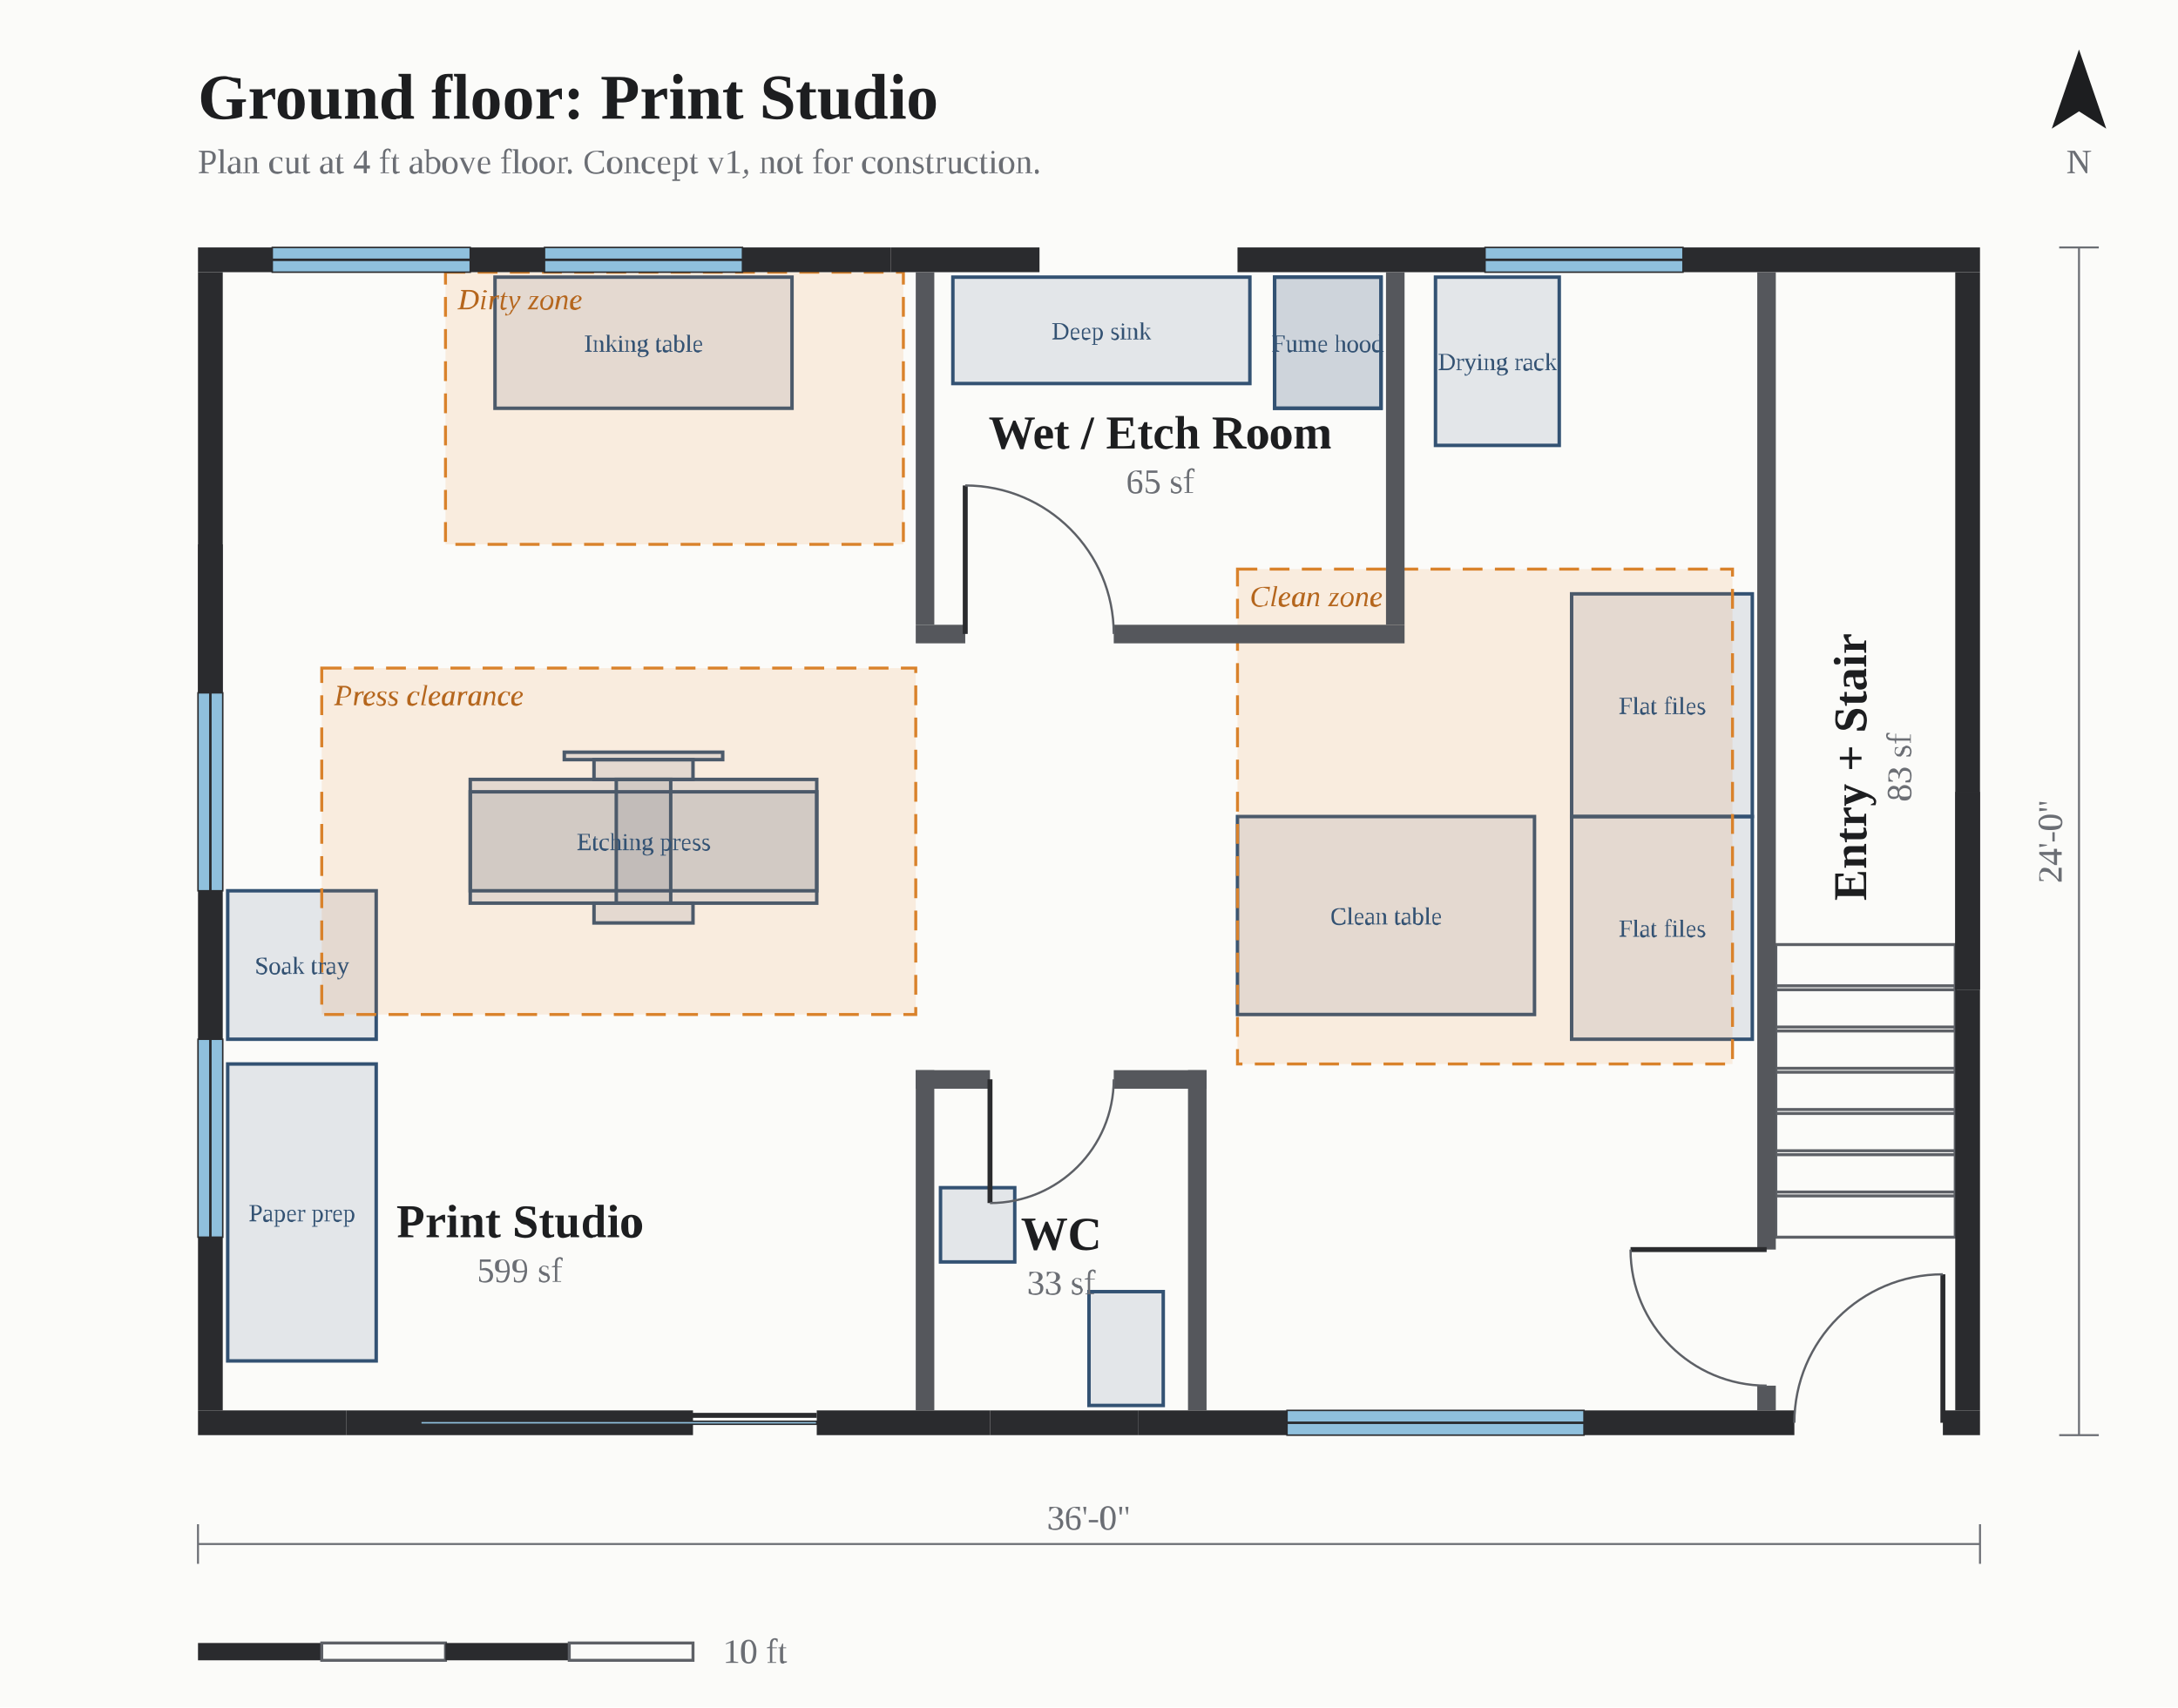
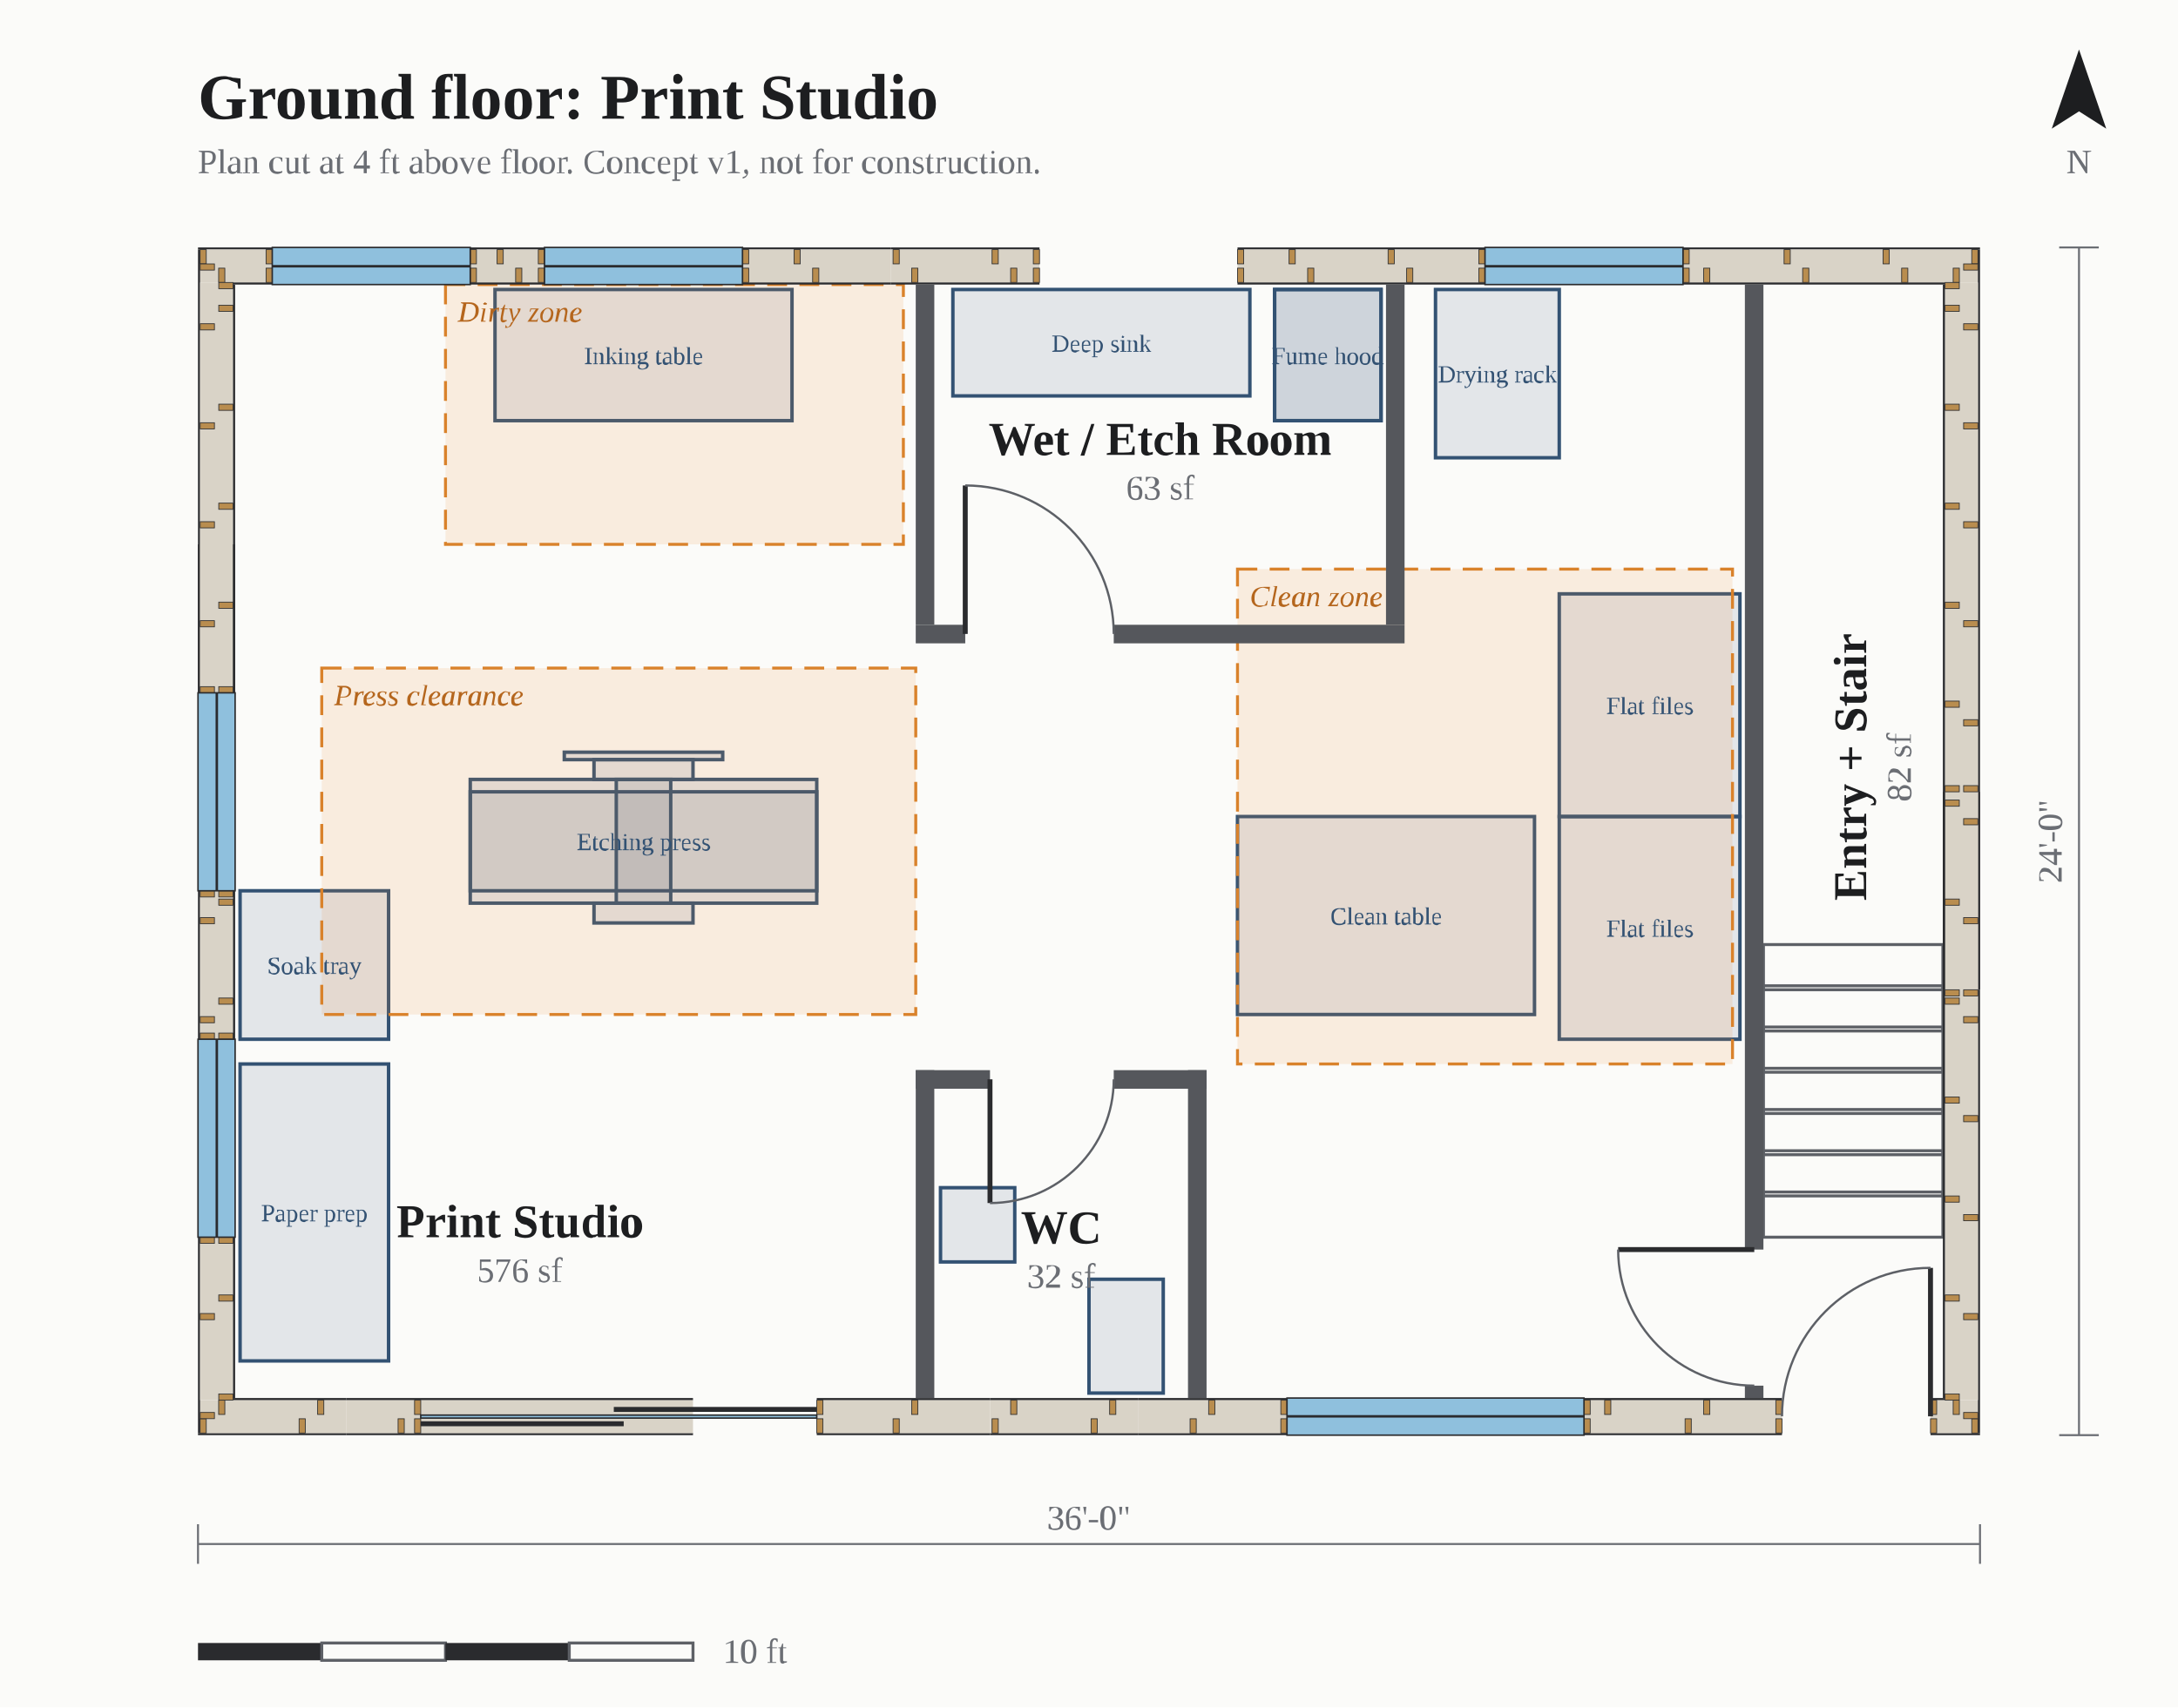
<svg xmlns="http://www.w3.org/2000/svg" class="plan" viewBox="0 0 44.00 34.50" role="img" aria-label="Ground floor: Print Studio">
  <style>
.plan { font-family: var(--plan-font, 'IBM Plex Sans', Helvetica, Arial, sans-serif); }
.cut { fill: var(--plan-cut, #2a2b2e); stroke: none; }
+ .insul { fill: var(--plan-insul, #d9d3c7); stroke: none; }
+ .stud { fill: var(--plan-stud, #b98d4f); stroke: var(--plan-cut, #2a2b2e); stroke-width: .015; }
.cut-int { fill: var(--plan-cut-int, #55575c); stroke: none; }
.glass { fill: var(--plan-glass, #8fc0dd); stroke: var(--plan-cut, #2a2b2e); stroke-width: .03; }
.below { fill: none; stroke: var(--plan-line, #5d6066); stroke-width: .06; }
.equip { fill: var(--plan-equip, rgba(51,82,115,.12)); stroke: var(--plan-equip-line, #335273); stroke-width: .07; }
.zone { fill: var(--plan-zone, rgba(232,140,51,.14)); stroke: var(--plan-zone-line, #d9822b); stroke-width: .06; stroke-dasharray: .4 .25; }
.mullion { stroke: var(--plan-cut, #2a2b2e); stroke-width: .05; }
.swing { fill: none; stroke: var(--plan-line, #5d6066); stroke-width: .045; }
.leaf { stroke: var(--plan-cut, #2a2b2e); stroke-width: .1; }
.room { fill: var(--plan-text, #1d1e20); font-size: .95px; font-weight: 600; text-anchor: middle; }
.area { fill: var(--plan-muted, #6b6e74); font-size: .7px; text-anchor: middle; }
.zlabel { fill: var(--plan-zone-line, #b5661d); font-size: .6px; font-style: italic; }
.elabel { fill: var(--plan-equip-line, #335273); font-size: .5px; text-anchor: middle; }
.dim { stroke: var(--plan-muted, #6b6e74); stroke-width: .04; fill: none; }
.dimt { fill: var(--plan-muted, #6b6e74); font-size: .7px; text-anchor: middle; }
.title { fill: var(--plan-text, #1d1e20); font-size: 1.3px; font-weight: 600; }
.sub { fill: var(--plan-muted, #6b6e74); font-size: .7px; }
.north { fill: var(--plan-text, #1d1e20); }
</style>
  <rect x="0" y="0" width="44.0" height="34.5" fill="#fbfbf9" />
-   <rect class="below" x="35.875" y="24.087" width="3.625" height="0.913" />
-   <rect class="below" x="35.875" y="23.253" width="3.625" height="0.913" />
-   <rect class="below" x="35.875" y="22.420" width="3.625" height="0.913" />
-   <rect class="below" x="35.875" y="21.587" width="3.625" height="0.913" />
-   <rect class="below" x="35.875" y="20.753" width="3.625" height="0.913" />
-   <rect class="below" x="35.875" y="19.920" width="3.625" height="0.913" />
-   <rect class="below" x="35.875" y="19.087" width="3.625" height="0.913" />
+   <rect class="below" x="35.625" y="24.087" width="3.625" height="0.913" />
+   <rect class="below" x="35.625" y="23.253" width="3.625" height="0.913" />
+   <rect class="below" x="35.625" y="22.420" width="3.625" height="0.913" />
+   <rect class="below" x="35.625" y="21.587" width="3.625" height="0.913" />
+   <rect class="below" x="35.625" y="20.753" width="3.625" height="0.913" />
+   <rect class="below" x="35.625" y="19.920" width="3.625" height="0.913" />
+   <rect class="below" x="35.625" y="19.087" width="3.625" height="0.913" />
  <rect class="equip" x="9.500" y="16.000" width="7.000" height="2.000" />
  <rect class="equip" x="9.500" y="15.750" width="7.000" height="2.500" />
  <rect class="equip" x="12.000" y="18.250" width="2.000" height="0.400" />
  <rect class="equip" x="12.000" y="15.350" width="2.000" height="0.400" />
  <rect class="equip" x="12.450" y="15.750" width="1.100" height="2.500" />
  <rect class="equip" x="11.400" y="15.200" width="3.200" height="0.150" />
-   <rect class="equip" x="10.000" y="5.600" width="6.000" height="2.650" />
-   <rect class="equip" x="4.600" y="21.500" width="3.000" height="6.000" />
-   <rect class="equip" x="4.600" y="18.000" width="3.000" height="3.000" />
-   <rect class="equip" x="19.250" y="5.600" width="6.000" height="2.150" />
-   <rect class="equip" x="25.750" y="5.600" width="2.150" height="2.650" />
-   <rect class="equip" x="25.750" y="5.600" width="2.150" height="2.650" />
-   <rect class="equip" x="29.000" y="5.600" width="2.500" height="3.400" />
-   <rect class="equip" x="31.750" y="16.500" width="3.650" height="4.500" />
-   <rect class="equip" x="31.750" y="12.000" width="3.650" height="4.500" />
+   <rect class="equip" x="10.000" y="5.850" width="6.000" height="2.650" />
+   <rect class="equip" x="4.850" y="21.500" width="3.000" height="6.000" />
+   <rect class="equip" x="4.850" y="18.000" width="3.000" height="3.000" />
+   <rect class="equip" x="19.250" y="5.850" width="6.000" height="2.150" />
+   <rect class="equip" x="25.750" y="5.850" width="2.150" height="2.650" />
+   <rect class="equip" x="25.750" y="5.850" width="2.150" height="2.650" />
+   <rect class="equip" x="29.000" y="5.850" width="2.500" height="3.400" />
+   <rect class="equip" x="31.500" y="16.500" width="3.650" height="4.500" />
+   <rect class="equip" x="31.500" y="12.000" width="3.650" height="4.500" />
  <rect class="equip" x="25.000" y="16.500" width="6.000" height="4.000" />
-   <rect class="equip" x="22.000" y="26.100" width="1.500" height="2.300" />
+   <rect class="equip" x="22.000" y="25.850" width="1.500" height="2.300" />
  <rect class="equip" x="19.000" y="24.000" width="1.500" height="1.500" />
  <rect class="zone" x="6.500" y="13.500" width="12.000" height="7.000" />
  <rect class="zone" x="25.000" y="11.500" width="10.000" height="10.000" />
-   <rect class="zone" x="9.000" y="5.500" width="9.250" height="5.500" />
-   <rect class="cut" x="4.000" y="28.500" width="3.000" height="0.500" />
-   <rect class="cut" x="7.000" y="28.500" width="7.000" height="0.500" />
-   <rect class="cut" x="16.500" y="28.500" width="3.500" height="0.500" />
-   <rect class="cut" x="20.000" y="28.500" width="3.000" height="0.500" />
-   <rect class="cut" x="23.000" y="28.500" width="3.000" height="0.500" />
-   <rect class="cut" x="28.000" y="28.500" width="5.000" height="0.500" />
-   <rect class="cut" x="33.000" y="28.500" width="3.250" height="0.500" />
-   <rect class="cut" x="39.250" y="28.500" width="0.750" height="0.500" />
-   <rect class="cut" x="4.000" y="5.000" width="1.500" height="0.500" />
-   <rect class="cut" x="6.000" y="5.000" width="5.000" height="0.500" />
-   <rect class="cut" x="14.000" y="5.000" width="4.000" height="0.500" />
-   <rect class="cut" x="18.000" y="5.000" width="3.000" height="0.500" />
-   <rect class="cut" x="25.000" y="5.000" width="6.000" height="0.500" />
-   <rect class="cut" x="34.000" y="5.000" width="6.000" height="0.500" />
-   <rect class="cut" x="4.000" y="25.000" width="0.500" height="3.500" />
-   <rect class="cut" x="4.000" y="11.000" width="0.500" height="12.000" />
-   <rect class="cut" x="4.000" y="5.500" width="0.500" height="8.500" />
-   <rect class="cut" x="39.500" y="20.000" width="0.500" height="8.500" />
-   <rect class="cut" x="39.500" y="16.000" width="0.500" height="4.000" />
-   <rect class="cut" x="39.500" y="16.000" width="0.500" height="4.000" />
-   <rect class="cut" x="39.500" y="5.500" width="0.500" height="10.500" />
-   <rect class="cut-int" x="35.500" y="28.000" width="0.375" height="0.500" />
-   <rect class="cut-int" x="35.500" y="5.500" width="0.375" height="19.750" />
-   <rect class="cut-int" x="18.500" y="21.625" width="0.375" height="6.875" />
-   <rect class="cut-int" x="24.000" y="21.625" width="0.375" height="6.875" />
+   <rect class="zone" x="9.000" y="5.750" width="9.250" height="5.250" />
+   <rect class="cut" x="4.000" y="28.958" width="3.000" height="0.042" />
+   <rect class="cut" x="7.000" y="28.958" width="7.000" height="0.042" />
+   <rect class="cut" x="16.500" y="28.958" width="3.500" height="0.042" />
+   <rect class="cut" x="20.000" y="28.958" width="3.000" height="0.042" />
+   <rect class="cut" x="23.000" y="28.958" width="3.000" height="0.042" />
+   <rect class="cut" x="28.000" y="28.958" width="5.000" height="0.042" />
+   <rect class="cut" x="33.000" y="28.958" width="3.000" height="0.042" />
+   <rect class="cut" x="39.000" y="28.958" width="1.000" height="0.042" />
+   <rect class="insul" x="4.042" y="28.292" width="2.958" height="0.667" />
+   <rect class="insul" x="7.000" y="28.292" width="7.000" height="0.667" />
+   <rect class="insul" x="16.500" y="28.292" width="3.500" height="0.667" />
+   <rect class="insul" x="20.000" y="28.292" width="3.000" height="0.667" />
+   <rect class="insul" x="23.000" y="28.292" width="3.000" height="0.667" />
+   <rect class="insul" x="28.000" y="28.292" width="5.000" height="0.667" />
+   <rect class="insul" x="33.000" y="28.292" width="3.000" height="0.667" />
+   <rect class="insul" x="39.000" y="28.292" width="0.958" height="0.667" />
+   <rect class="cut" x="4.708" y="28.250" width="2.292" height="0.042" />
+   <rect class="cut" x="7.000" y="28.250" width="7.000" height="0.042" />
+   <rect class="cut" x="16.500" y="28.250" width="3.500" height="0.042" />
+   <rect class="cut" x="20.000" y="28.250" width="3.000" height="0.042" />
+   <rect class="cut" x="23.000" y="28.250" width="3.000" height="0.042" />
+   <rect class="cut" x="28.000" y="28.250" width="5.000" height="0.042" />
+   <rect class="cut" x="33.000" y="28.250" width="3.000" height="0.042" />
+   <rect class="cut" x="39.000" y="28.250" width="0.292" height="0.042" />
+   <rect class="stud" x="4.042" y="28.669" width="0.125" height="0.288" />
+   <rect class="stud" x="6.042" y="28.669" width="0.125" height="0.288" />
+   <rect class="stud" x="8.042" y="28.669" width="0.125" height="0.288" />
+   <rect class="stud" x="18.042" y="28.669" width="0.125" height="0.288" />
+   <rect class="stud" x="20.042" y="28.669" width="0.125" height="0.288" />
+   <rect class="stud" x="22.042" y="28.669" width="0.125" height="0.288" />
+   <rect class="stud" x="24.042" y="28.669" width="0.125" height="0.288" />
+   <rect class="stud" x="34.042" y="28.669" width="0.125" height="0.288" />
+   <rect class="stud" x="39.833" y="28.669" width="0.125" height="0.288" />
+   <rect class="stud" x="8.375" y="28.669" width="0.125" height="0.288" />
+   <rect class="stud" x="16.500" y="28.669" width="0.125" height="0.288" />
+   <rect class="stud" x="25.875" y="28.669" width="0.125" height="0.288" />
+   <rect class="stud" x="32.000" y="28.669" width="0.125" height="0.288" />
+   <rect class="stud" x="35.875" y="28.669" width="0.125" height="0.288" />
+   <rect class="stud" x="39.000" y="28.669" width="0.125" height="0.288" />
+   <rect class="stud" x="4.417" y="28.294" width="0.125" height="0.288" />
+   <rect class="stud" x="6.417" y="28.294" width="0.125" height="0.288" />
+   <rect class="stud" x="18.417" y="28.294" width="0.125" height="0.288" />
+   <rect class="stud" x="20.417" y="28.294" width="0.125" height="0.288" />
+   <rect class="stud" x="22.417" y="28.294" width="0.125" height="0.288" />
+   <rect class="stud" x="24.417" y="28.294" width="0.125" height="0.288" />
+   <rect class="stud" x="32.417" y="28.294" width="0.125" height="0.288" />
+   <rect class="stud" x="34.417" y="28.294" width="0.125" height="0.288" />
+   <rect class="stud" x="39.458" y="28.294" width="0.125" height="0.288" />
+   <rect class="stud" x="8.375" y="28.294" width="0.125" height="0.288" />
+   <rect class="stud" x="16.500" y="28.294" width="0.125" height="0.288" />
+   <rect class="stud" x="25.875" y="28.294" width="0.125" height="0.288" />
+   <rect class="stud" x="32.000" y="28.294" width="0.125" height="0.288" />
+   <rect class="stud" x="35.875" y="28.294" width="0.125" height="0.288" />
+   <rect class="stud" x="39.000" y="28.294" width="0.125" height="0.288" />
+   <rect class="cut" x="4.000" y="5.000" width="1.500" height="0.042" />
+   <rect class="cut" x="6.000" y="5.000" width="5.000" height="0.042" />
+   <rect class="cut" x="14.000" y="5.000" width="4.000" height="0.042" />
+   <rect class="cut" x="18.000" y="5.000" width="3.000" height="0.042" />
+   <rect class="cut" x="25.000" y="5.000" width="6.000" height="0.042" />
+   <rect class="cut" x="34.000" y="5.000" width="6.000" height="0.042" />
+   <rect class="insul" x="4.042" y="5.042" width="1.458" height="0.667" />
+   <rect class="insul" x="6.000" y="5.042" width="5.000" height="0.667" />
+   <rect class="insul" x="14.000" y="5.042" width="4.000" height="0.667" />
+   <rect class="insul" x="18.000" y="5.042" width="3.000" height="0.667" />
+   <rect class="insul" x="25.000" y="5.042" width="6.000" height="0.667" />
+   <rect class="insul" x="34.000" y="5.042" width="5.958" height="0.667" />
+   <rect class="cut" x="4.708" y="5.708" width="0.792" height="0.042" />
+   <rect class="cut" x="6.000" y="5.708" width="5.000" height="0.042" />
+   <rect class="cut" x="14.000" y="5.708" width="4.000" height="0.042" />
+   <rect class="cut" x="18.000" y="5.708" width="3.000" height="0.042" />
+   <rect class="cut" x="25.000" y="5.708" width="6.000" height="0.042" />
+   <rect class="cut" x="34.000" y="5.708" width="5.292" height="0.042" />
+   <rect class="stud" x="4.042" y="5.044" width="0.125" height="0.288" />
+   <rect class="stud" x="10.042" y="5.044" width="0.125" height="0.288" />
+   <rect class="stud" x="16.042" y="5.044" width="0.125" height="0.288" />
+   <rect class="stud" x="18.042" y="5.044" width="0.125" height="0.288" />
+   <rect class="stud" x="20.042" y="5.044" width="0.125" height="0.288" />
+   <rect class="stud" x="26.042" y="5.044" width="0.125" height="0.288" />
+   <rect class="stud" x="28.042" y="5.044" width="0.125" height="0.288" />
+   <rect class="stud" x="36.042" y="5.044" width="0.125" height="0.288" />
+   <rect class="stud" x="38.042" y="5.044" width="0.125" height="0.288" />
+   <rect class="stud" x="39.833" y="5.044" width="0.125" height="0.288" />
+   <rect class="stud" x="5.375" y="5.044" width="0.125" height="0.288" />
+   <rect class="stud" x="9.500" y="5.044" width="0.125" height="0.288" />
+   <rect class="stud" x="10.875" y="5.044" width="0.125" height="0.288" />
+   <rect class="stud" x="15.000" y="5.044" width="0.125" height="0.288" />
+   <rect class="stud" x="20.875" y="5.044" width="0.125" height="0.288" />
+   <rect class="stud" x="25.000" y="5.044" width="0.125" height="0.288" />
+   <rect class="stud" x="29.875" y="5.044" width="0.125" height="0.288" />
+   <rect class="stud" x="34.000" y="5.044" width="0.125" height="0.288" />
+   <rect class="stud" x="4.417" y="5.419" width="0.125" height="0.288" />
+   <rect class="stud" x="10.417" y="5.419" width="0.125" height="0.288" />
+   <rect class="stud" x="16.417" y="5.419" width="0.125" height="0.288" />
+   <rect class="stud" x="18.417" y="5.419" width="0.125" height="0.288" />
+   <rect class="stud" x="20.417" y="5.419" width="0.125" height="0.288" />
+   <rect class="stud" x="26.417" y="5.419" width="0.125" height="0.288" />
+   <rect class="stud" x="28.417" y="5.419" width="0.125" height="0.288" />
+   <rect class="stud" x="34.417" y="5.419" width="0.125" height="0.288" />
+   <rect class="stud" x="36.417" y="5.419" width="0.125" height="0.288" />
+   <rect class="stud" x="38.417" y="5.419" width="0.125" height="0.288" />
+   <rect class="stud" x="39.458" y="5.419" width="0.125" height="0.288" />
+   <rect class="stud" x="5.375" y="5.419" width="0.125" height="0.288" />
+   <rect class="stud" x="9.500" y="5.419" width="0.125" height="0.288" />
+   <rect class="stud" x="10.875" y="5.419" width="0.125" height="0.288" />
+   <rect class="stud" x="15.000" y="5.419" width="0.125" height="0.288" />
+   <rect class="stud" x="20.875" y="5.419" width="0.125" height="0.288" />
+   <rect class="stud" x="25.000" y="5.419" width="0.125" height="0.288" />
+   <rect class="stud" x="29.875" y="5.419" width="0.125" height="0.288" />
+   <rect class="stud" x="34.000" y="5.419" width="0.125" height="0.288" />
+   <rect class="cut" x="4.000" y="25.000" width="0.042" height="3.958" />
+   <rect class="cut" x="4.000" y="11.000" width="0.042" height="12.000" />
+   <rect class="cut" x="4.000" y="5.042" width="0.042" height="8.958" />
+   <rect class="insul" x="4.042" y="25.000" width="0.667" height="3.292" />
+   <rect class="insul" x="4.042" y="11.000" width="0.667" height="12.000" />
+   <rect class="insul" x="4.042" y="5.708" width="0.667" height="8.292" />
+   <rect class="cut" x="4.708" y="25.000" width="0.042" height="3.250" />
+   <rect class="cut" x="4.708" y="11.000" width="0.042" height="12.000" />
+   <rect class="cut" x="4.708" y="5.750" width="0.042" height="8.250" />
+   <rect class="stud" x="4.044" y="28.542" width="0.288" height="0.125" />
+   <rect class="stud" x="4.044" y="26.542" width="0.288" height="0.125" />
+   <rect class="stud" x="4.044" y="20.542" width="0.288" height="0.125" />
+   <rect class="stud" x="4.044" y="18.542" width="0.288" height="0.125" />
+   <rect class="stud" x="4.044" y="12.542" width="0.288" height="0.125" />
+   <rect class="stud" x="4.044" y="10.542" width="0.288" height="0.125" />
+   <rect class="stud" x="4.044" y="8.542" width="0.288" height="0.125" />
+   <rect class="stud" x="4.044" y="6.542" width="0.288" height="0.125" />
+   <rect class="stud" x="4.044" y="5.333" width="0.288" height="0.125" />
+   <rect class="stud" x="4.044" y="25.000" width="0.288" height="0.125" />
+   <rect class="stud" x="4.044" y="20.875" width="0.288" height="0.125" />
+   <rect class="stud" x="4.044" y="18.000" width="0.288" height="0.125" />
+   <rect class="stud" x="4.044" y="13.875" width="0.288" height="0.125" />
+   <rect class="stud" x="4.419" y="28.167" width="0.288" height="0.125" />
+   <rect class="stud" x="4.419" y="26.167" width="0.288" height="0.125" />
+   <rect class="stud" x="4.419" y="20.167" width="0.288" height="0.125" />
+   <rect class="stud" x="4.419" y="18.167" width="0.288" height="0.125" />
+   <rect class="stud" x="4.419" y="12.167" width="0.288" height="0.125" />
+   <rect class="stud" x="4.419" y="10.167" width="0.288" height="0.125" />
+   <rect class="stud" x="4.419" y="8.167" width="0.288" height="0.125" />
+   <rect class="stud" x="4.419" y="6.167" width="0.288" height="0.125" />
+   <rect class="stud" x="4.419" y="5.708" width="0.288" height="0.125" />
+   <rect class="stud" x="4.419" y="25.000" width="0.288" height="0.125" />
+   <rect class="stud" x="4.419" y="20.875" width="0.288" height="0.125" />
+   <rect class="stud" x="4.419" y="18.000" width="0.288" height="0.125" />
+   <rect class="stud" x="4.419" y="13.875" width="0.288" height="0.125" />
+   <rect class="cut" x="39.958" y="20.000" width="0.042" height="8.958" />
+   <rect class="cut" x="39.958" y="16.000" width="0.042" height="4.000" />
+   <rect class="cut" x="39.958" y="16.000" width="0.042" height="4.000" />
+   <rect class="cut" x="39.958" y="5.042" width="0.042" height="10.958" />
+   <rect class="insul" x="39.292" y="20.000" width="0.667" height="8.292" />
+   <rect class="insul" x="39.292" y="16.000" width="0.667" height="4.000" />
+   <rect class="insul" x="39.292" y="16.000" width="0.667" height="4.000" />
+   <rect class="insul" x="39.292" y="5.708" width="0.667" height="10.292" />
+   <rect class="cut" x="39.250" y="20.000" width="0.042" height="8.250" />
+   <rect class="cut" x="39.250" y="16.000" width="0.042" height="4.000" />
+   <rect class="cut" x="39.250" y="16.000" width="0.042" height="4.000" />
+   <rect class="cut" x="39.250" y="5.750" width="0.042" height="10.250" />
+   <rect class="stud" x="39.669" y="28.542" width="0.288" height="0.125" />
+   <rect class="stud" x="39.669" y="26.542" width="0.288" height="0.125" />
+   <rect class="stud" x="39.669" y="24.542" width="0.288" height="0.125" />
+   <rect class="stud" x="39.669" y="22.542" width="0.288" height="0.125" />
+   <rect class="stud" x="39.669" y="20.542" width="0.288" height="0.125" />
+   <rect class="stud" x="39.669" y="18.542" width="0.288" height="0.125" />
+   <rect class="stud" x="39.669" y="16.542" width="0.288" height="0.125" />
+   <rect class="stud" x="39.669" y="14.542" width="0.288" height="0.125" />
+   <rect class="stud" x="39.669" y="12.542" width="0.288" height="0.125" />
+   <rect class="stud" x="39.669" y="10.542" width="0.288" height="0.125" />
+   <rect class="stud" x="39.669" y="8.542" width="0.288" height="0.125" />
+   <rect class="stud" x="39.669" y="6.542" width="0.288" height="0.125" />
+   <rect class="stud" x="39.669" y="5.333" width="0.288" height="0.125" />
+   <rect class="stud" x="39.669" y="20.000" width="0.288" height="0.125" />
+   <rect class="stud" x="39.669" y="15.875" width="0.288" height="0.125" />
+   <rect class="stud" x="39.294" y="28.167" width="0.288" height="0.125" />
+   <rect class="stud" x="39.294" y="26.167" width="0.288" height="0.125" />
+   <rect class="stud" x="39.294" y="24.167" width="0.288" height="0.125" />
+   <rect class="stud" x="39.294" y="22.167" width="0.288" height="0.125" />
+   <rect class="stud" x="39.294" y="20.167" width="0.288" height="0.125" />
+   <rect class="stud" x="39.294" y="18.167" width="0.288" height="0.125" />
+   <rect class="stud" x="39.294" y="16.167" width="0.288" height="0.125" />
+   <rect class="stud" x="39.294" y="14.167" width="0.288" height="0.125" />
+   <rect class="stud" x="39.294" y="12.167" width="0.288" height="0.125" />
+   <rect class="stud" x="39.294" y="10.167" width="0.288" height="0.125" />
+   <rect class="stud" x="39.294" y="8.167" width="0.288" height="0.125" />
+   <rect class="stud" x="39.294" y="6.167" width="0.288" height="0.125" />
+   <rect class="stud" x="39.294" y="5.708" width="0.288" height="0.125" />
+   <rect class="stud" x="39.294" y="20.000" width="0.288" height="0.125" />
+   <rect class="stud" x="39.294" y="15.875" width="0.288" height="0.125" />
+   <rect class="cut-int" x="35.250" y="28.000" width="0.375" height="0.250" />
+   <rect class="cut-int" x="35.250" y="5.750" width="0.375" height="19.500" />
+   <rect class="cut-int" x="18.500" y="21.625" width="0.375" height="6.625" />
+   <rect class="cut-int" x="24.000" y="21.625" width="0.375" height="6.625" />
  <rect class="cut-int" x="18.500" y="21.625" width="1.500" height="0.375" />
  <rect class="cut-int" x="22.500" y="21.625" width="1.875" height="0.375" />
  <rect class="cut-int" x="18.500" y="12.625" width="1.000" height="0.375" />
  <rect class="cut-int" x="22.500" y="12.625" width="5.875" height="0.375" />
-   <rect class="cut-int" x="18.500" y="5.500" width="0.375" height="7.125" />
-   <rect class="cut-int" x="28.000" y="5.500" width="0.375" height="7.125" />
-   <rect class="glass" x="8.500" y="28.720" width="8.000" height="0.060" />
-   <rect class="glass" x="26.000" y="28.500" width="6.000" height="0.500" />
-   <line class="mullion" x1="26.00" y1="28.75" x2="32.00" y2="28.75" />
-   <rect class="glass" x="5.500" y="5.000" width="4.000" height="0.500" />
-   <line class="mullion" x1="5.50" y1="5.25" x2="9.50" y2="5.25" />
-   <rect class="glass" x="11.000" y="5.000" width="4.000" height="0.500" />
-   <line class="mullion" x1="11.00" y1="5.25" x2="15.00" y2="5.25" />
-   <rect class="glass" x="30.000" y="5.000" width="4.000" height="0.500" />
-   <line class="mullion" x1="30.00" y1="5.25" x2="34.00" y2="5.25" />
-   <rect class="glass" x="4.000" y="21.000" width="0.500" height="4.000" />
-   <line class="mullion" x1="4.25" y1="25.00" x2="4.25" y2="21.00" />
-   <rect class="glass" x="4.000" y="14.000" width="0.500" height="4.000" />
-   <line class="mullion" x1="4.25" y1="18.00" x2="4.25" y2="14.00" />
-   <line class="leaf" x1="8.50" y1="28.90" x2="12.60" y2="28.90" />
-   <line class="leaf" x1="12.40" y1="28.60" x2="16.50" y2="28.60" />
-   <line class="leaf" x1="39.25" y1="28.75" x2="39.25" y2="25.75" />
-   <path class="swing" d="M39.25,25.75 A3.00,3.00 0 0 0 36.25,28.75" />
-   <line class="leaf" x1="35.69" y1="25.25" x2="32.94" y2="25.25" />
-   <path class="swing" d="M32.94,25.25 A2.75,2.75 0 0 0 35.69,28.00" />
+   <rect class="cut-int" x="18.500" y="5.750" width="0.375" height="6.875" />
+   <rect class="cut-int" x="28.000" y="5.750" width="0.375" height="6.875" />
+   <rect class="glass" x="8.500" y="28.595" width="8.000" height="0.060" />
+   <rect class="glass" x="26.000" y="28.250" width="6.000" height="0.750" />
+   <line class="mullion" x1="26.00" y1="28.62" x2="32.00" y2="28.62" />
+   <rect class="glass" x="5.500" y="5.000" width="4.000" height="0.750" />
+   <line class="mullion" x1="5.50" y1="5.38" x2="9.50" y2="5.38" />
+   <rect class="glass" x="11.000" y="5.000" width="4.000" height="0.750" />
+   <line class="mullion" x1="11.00" y1="5.38" x2="15.00" y2="5.38" />
+   <rect class="glass" x="30.000" y="5.000" width="4.000" height="0.750" />
+   <line class="mullion" x1="30.00" y1="5.38" x2="34.00" y2="5.38" />
+   <rect class="glass" x="4.000" y="21.000" width="0.750" height="4.000" />
+   <line class="mullion" x1="4.38" y1="25.00" x2="4.38" y2="21.00" />
+   <rect class="glass" x="4.000" y="14.000" width="0.750" height="4.000" />
+   <line class="mullion" x1="4.38" y1="18.00" x2="4.38" y2="14.00" />
+   <line class="leaf" x1="8.50" y1="28.77" x2="12.60" y2="28.77" />
+   <line class="leaf" x1="12.40" y1="28.48" x2="16.50" y2="28.48" />
+   <line class="leaf" x1="39.00" y1="28.62" x2="39.00" y2="25.62" />
+   <path class="swing" d="M39.00,25.62 A3.00,3.00 0 0 0 36.00,28.62" />
+   <line class="leaf" x1="35.44" y1="25.25" x2="32.69" y2="25.25" />
+   <path class="swing" d="M32.69,25.25 A2.75,2.75 0 0 0 35.44,28.00" />
  <line class="leaf" x1="20.00" y1="21.81" x2="20.00" y2="24.31" />
  <path class="swing" d="M20.00,24.31 A2.50,2.50 0 0 0 22.50,21.81" />
  <line class="leaf" x1="19.50" y1="12.81" x2="19.50" y2="9.81" />
  <path class="swing" d="M19.50,9.81 A3.00,3.00 0 0 1 22.50,12.81" />
  <text class="elabel" x="13.00" y="17.18">Etching press</text>
-   <text class="elabel" x="13.00" y="7.11">Inking table</text>
-   <text class="elabel" x="6.10" y="24.68">Paper prep</text>
-   <text class="elabel" x="6.10" y="19.68">Soak tray</text>
-   <text class="elabel" x="22.25" y="6.86">Deep sink</text>
-   <text class="elabel" x="26.82" y="7.11">Fume hood</text>
-   <text class="elabel" x="30.25" y="7.48">Drying rack</text>
-   <text class="elabel" x="33.58" y="18.93">Flat files</text>
-   <text class="elabel" x="33.58" y="14.43">Flat files</text>
+   <text class="elabel" x="13.00" y="7.36">Inking table</text>
+   <text class="elabel" x="6.35" y="24.68">Paper prep</text>
+   <text class="elabel" x="6.35" y="19.68">Soak tray</text>
+   <text class="elabel" x="22.25" y="7.11">Deep sink</text>
+   <text class="elabel" x="26.82" y="7.36">Fume hood</text>
+   <text class="elabel" x="30.25" y="7.73">Drying rack</text>
+   <text class="elabel" x="33.33" y="18.93">Flat files</text>
+   <text class="elabel" x="33.33" y="14.43">Flat files</text>
  <text class="elabel" x="28.00" y="18.68">Clean table</text>
  <text class="zlabel" x="6.75" y="14.25">Press clearance</text>
  <text class="zlabel" x="25.25" y="12.25">Clean zone</text>
-   <text class="zlabel" x="9.25" y="6.25">Dirty zone</text>
+   <text class="zlabel" x="9.25" y="6.50">Dirty zone</text>
  <g>
    <text class="room" x="10.50" y="25.00">Print Studio</text>
-     <text class="area" x="10.50" y="25.90">599 sf</text>
+     <text class="area" x="10.50" y="25.90">576 sf</text>
  </g>
  <g>
-     <text class="room" x="23.44" y="9.06">Wet / Etch Room</text>
-     <text class="area" x="23.44" y="9.96">65 sf</text>
+     <text class="room" x="23.44" y="9.19">Wet / Etch Room</text>
+     <text class="area" x="23.44" y="10.09">63 sf</text>
  </g>
  <g>
-     <text class="room" x="21.44" y="25.25">WC</text>
-     <text class="area" x="21.44" y="26.15">33 sf</text>
+     <text class="room" x="21.44" y="25.12">WC</text>
+     <text class="area" x="21.44" y="26.02">32 sf</text>
  </g>
  <g transform="rotate(-90 37.70 15.50)">
    <text class="room" x="37.70" y="15.50">Entry + Stair</text>
-     <text class="area" x="37.70" y="16.40">83 sf</text>
+     <text class="area" x="37.70" y="16.40">82 sf</text>
  </g>
  <path class="dim" d="M4.0,31.2 H40.0 M4.0,30.8 V31.6 M40.0,30.8 V31.6" />
  <text class="dimt" x="22.0" y="30.9">36'-0"</text>
  <path class="dim" d="M42.0,29.0 V5.0 M41.6,29.0 H42.4 M41.6,5.0 H42.4" />
  <text class="dimt" transform="translate(41.65,17.0) rotate(-90)">24'-0"</text>
  <rect x="4.0" y="33.2" width="2.5" height=".35" class="cut" />
  <rect x="6.5" y="33.2" width="2.5" height=".35" class="below" />
  <rect x="9.0" y="33.2" width="2.5" height=".35" class="cut" />
  <rect x="11.5" y="33.2" width="2.5" height=".35" class="below" />
  <text class="sub" x="14.6" y="33.6">10 ft</text>
  <path class="north" d="M42.0,1.0 L42.55,2.6 L42.0,2.25 L41.45,2.6 Z" />
  <text class="sub" x="42.0" y="3.5" text-anchor="middle">N</text>
  <text class="title" x="4.0" y="2.4">Ground floor: Print Studio</text>
  <text class="sub" x="4.0" y="3.5">Plan cut at 4 ft above floor. Concept v1, not for construction.</text>
</svg>
